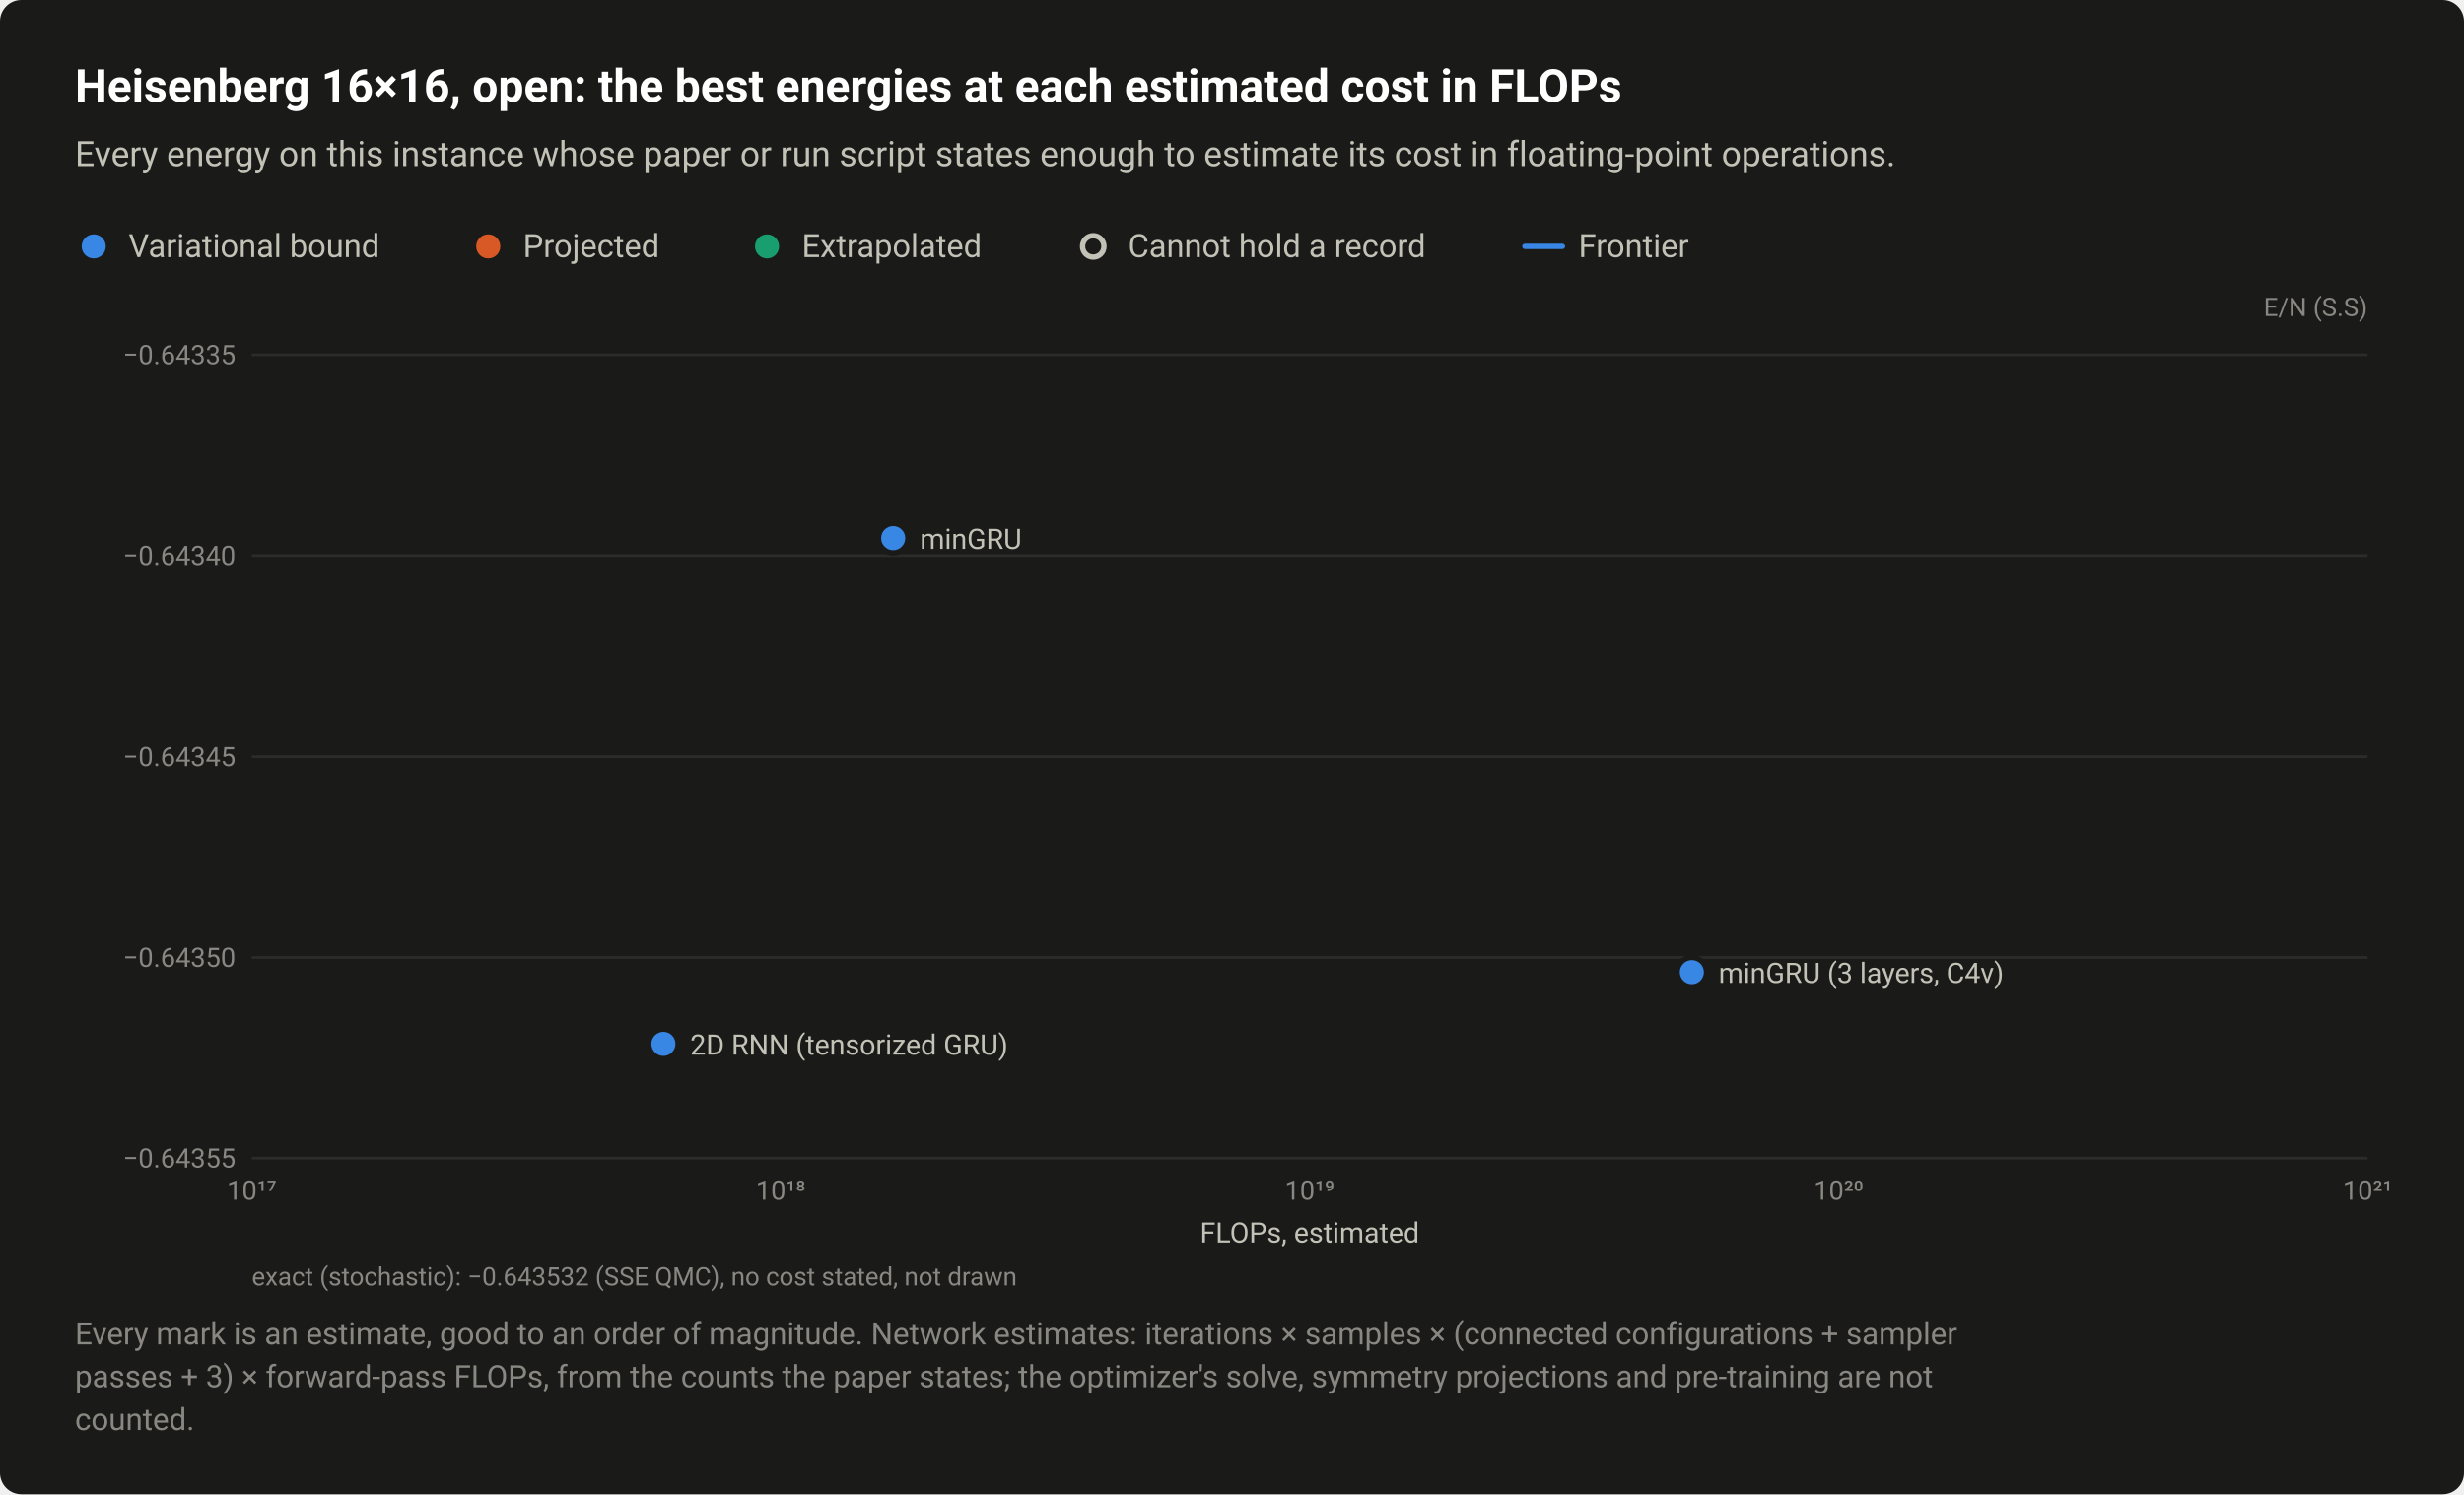
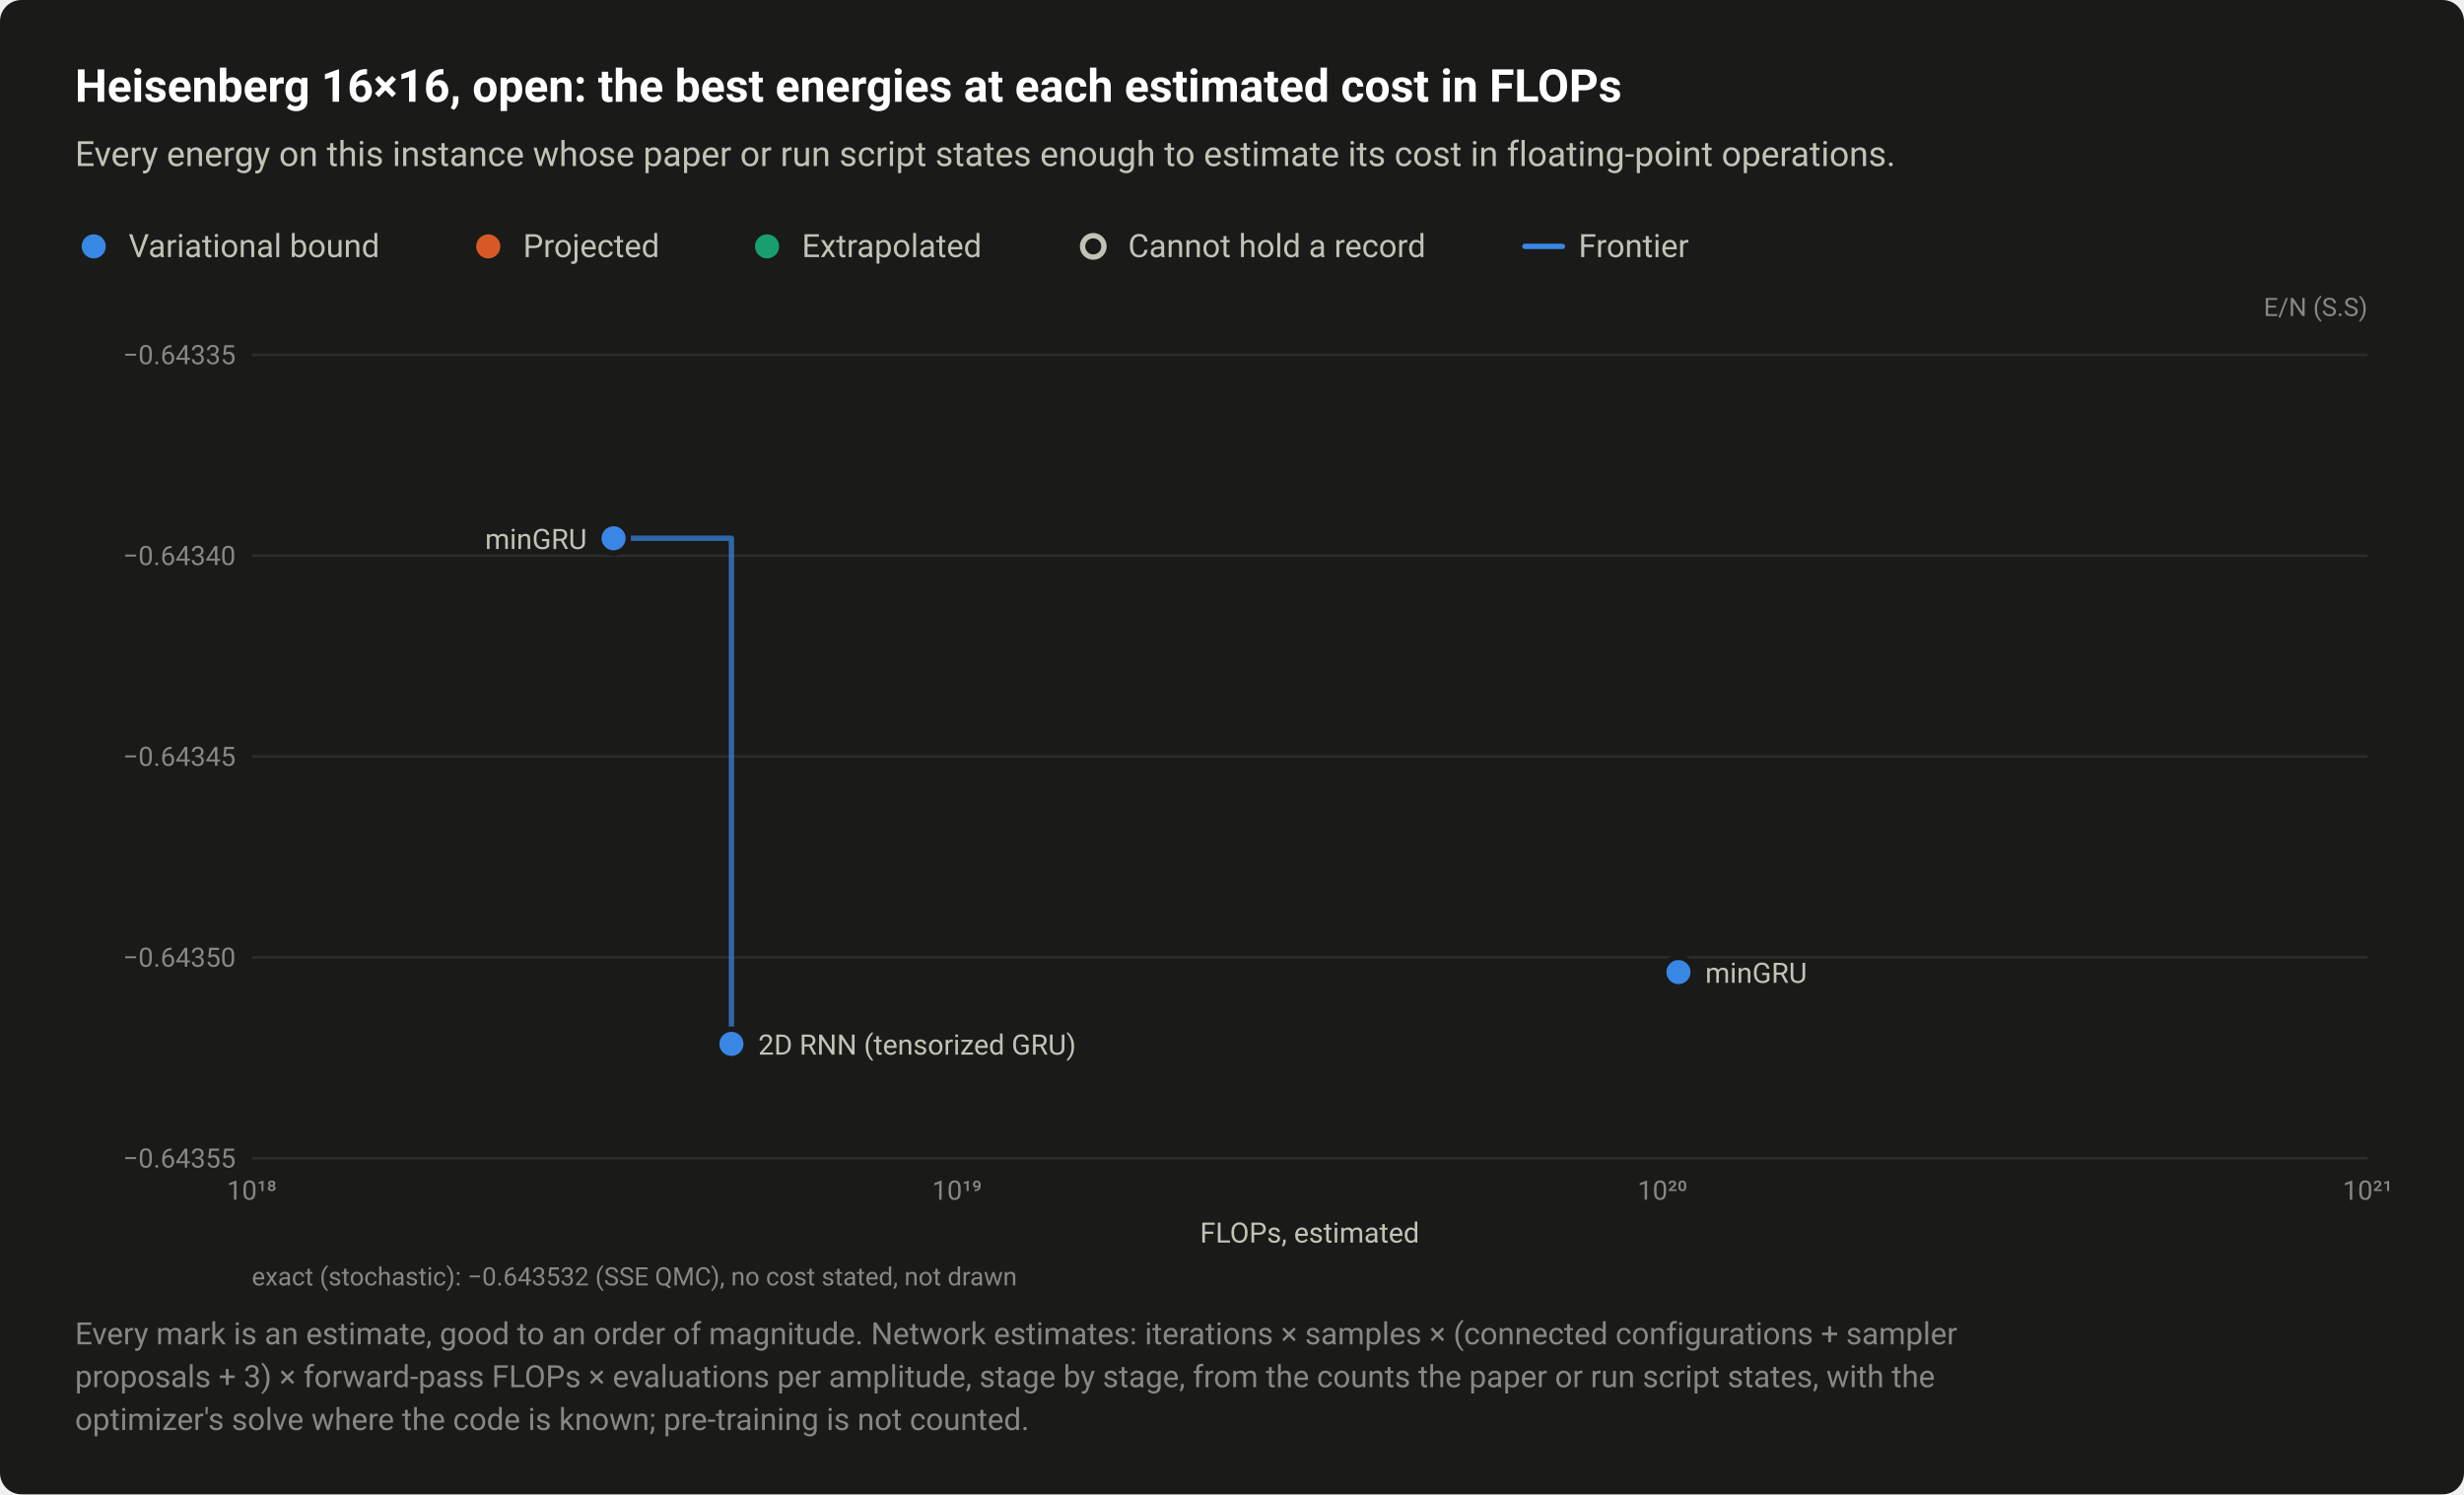
<svg xmlns="http://www.w3.org/2000/svg" width="920" height="558" viewBox="0 0 920 558" role="img" aria-labelledby="title desc">
  <style>text{font-family:system-ui,-apple-system,"Segoe UI",Roboto,"Helvetica Neue",Arial,sans-serif}</style>
  <rect width="920" height="558" rx="8" fill="#1a1a19" />
  <text x="28" y="38" font-size="17" fill="#ffffff" font-weight="600">Heisenberg 16×16, open: the best energies at each estimated cost in FLOPs</text>
  <text x="28" y="62" font-size="13" fill="#c3c2b7">Every energy on this instance whose paper or run script states enough to estimate its cost in floating-point operations.</text>
  <circle cx="35" cy="92" r="6.5" fill="#1a1a19" />
  <circle cx="35" cy="92" r="4.5" fill="#3987e5" />
  <text x="48" y="96" font-size="12" fill="#c3c2b7">Variational bound</text>
  <circle cx="182.3" cy="92" r="6.5" fill="#1a1a19" />
  <circle cx="182.3" cy="92" r="4.5" fill="#d95926" />
  <text x="195.3" y="96" font-size="12" fill="#c3c2b7">Projected</text>
  <circle cx="286.4" cy="92" r="6.5" fill="#1a1a19" />
  <circle cx="286.4" cy="92" r="4.5" fill="#199e70" />
  <text x="299.4" y="96" font-size="12" fill="#c3c2b7">Extrapolated</text>
  <circle cx="408.2" cy="92" r="6.5" fill="#1a1a19" />
  <circle cx="408.2" cy="92" r="4" fill="#1a1a19" stroke="#c3c2b7" stroke-width="2" />
  <text x="421.2" y="96" font-size="12" fill="#c3c2b7">Cannot hold a record</text>
  <path d="M569.36 92H583.36" stroke="#3987e5" stroke-width="2" stroke-linecap="round" />
  <text x="589.4" y="96" font-size="12" fill="#c3c2b7">Frontier</text>
  <text x="884" y="118" font-size="9.5" fill="#898781" text-anchor="end">E/N (S.S)</text>
  <path d="M94 432.5H884" stroke="#2c2c2a" stroke-width="1" />
  <text x="88" y="436" font-size="10" fill="#898781" text-anchor="end" style="font-variant-numeric:tabular-nums">−0.64355</text>
  <path d="M94 357.5H884" stroke="#2c2c2a" stroke-width="1" />
  <text x="88" y="361" font-size="10" fill="#898781" text-anchor="end" style="font-variant-numeric:tabular-nums">−0.64350</text>
  <path d="M94 282.5H884" stroke="#2c2c2a" stroke-width="1" />
  <text x="88" y="286" font-size="10" fill="#898781" text-anchor="end" style="font-variant-numeric:tabular-nums">−0.64345</text>
  <path d="M94 207.5H884" stroke="#2c2c2a" stroke-width="1" />
  <text x="88" y="211" font-size="10" fill="#898781" text-anchor="end" style="font-variant-numeric:tabular-nums">−0.64340</text>
  <path d="M94 132.5H884" stroke="#2c2c2a" stroke-width="1" />
  <text x="88" y="136" font-size="10" fill="#898781" text-anchor="end" style="font-variant-numeric:tabular-nums">−0.64335</text>
-   <text x="94" y="448" font-size="10" fill="#898781" text-anchor="middle" style="font-variant-numeric:tabular-nums">10¹⁷</text>
-   <text x="291.5" y="448" font-size="10" fill="#898781" text-anchor="middle" style="font-variant-numeric:tabular-nums">10¹⁸</text>
-   <text x="489" y="448" font-size="10" fill="#898781" text-anchor="middle" style="font-variant-numeric:tabular-nums">10¹⁹</text>
-   <text x="686.5" y="448" font-size="10" fill="#898781" text-anchor="middle" style="font-variant-numeric:tabular-nums">10²⁰</text>
+   <text x="94" y="448" font-size="10" fill="#898781" text-anchor="middle" style="font-variant-numeric:tabular-nums">10¹⁸</text>
+   <text x="357.3" y="448" font-size="10" fill="#898781" text-anchor="middle" style="font-variant-numeric:tabular-nums">10¹⁹</text>
+   <text x="620.7" y="448" font-size="10" fill="#898781" text-anchor="middle" style="font-variant-numeric:tabular-nums">10²⁰</text>
  <text x="884" y="448" font-size="10" fill="#898781" text-anchor="middle" style="font-variant-numeric:tabular-nums">10²¹</text>
+   <path d="M229.1 201H273.1V389.8" fill="none" stroke="#3987e5" stroke-width="2" stroke-linejoin="round" stroke-linecap="round" opacity="0.7" />
  <a class="pt" href="/instances/#r-Heisenberg_square_256_O-a2a6d206">
-     <circle cx="631.7" cy="363" r="6.5" fill="#1a1a19" />
-     <circle cx="631.7" cy="363" r="4.5" fill="#3987e5" />
+     <circle cx="626.7" cy="363" r="6.5" fill="#1a1a19" />
+     <circle cx="626.7" cy="363" r="4.5" fill="#3987e5" />
  </a>
  <a class="pt" href="/instances/#r-Heisenberg_square_256_O-20c03fb9">
-     <circle cx="333.5" cy="201" r="6.5" fill="#1a1a19" />
-     <circle cx="333.5" cy="201" r="4.5" fill="#3987e5" />
+     <circle cx="229.1" cy="201" r="6.5" fill="#1a1a19" />
+     <circle cx="229.1" cy="201" r="4.5" fill="#3987e5" />
  </a>
  <a class="pt" href="/instances/#r-Heisenberg_square_256_O-c4406e62">
-     <circle cx="247.7" cy="389.8" r="6.5" fill="#1a1a19" />
-     <circle cx="247.7" cy="389.8" r="4.5" fill="#3987e5" />
+     <circle cx="273.1" cy="389.8" r="6.5" fill="#1a1a19" />
+     <circle cx="273.1" cy="389.8" r="4.5" fill="#3987e5" />
  </a>
-   <text x="343.5" y="205" font-size="10.5" fill="#c3c2b7" text-anchor="start">minGRU</text>
-   <text x="641.7" y="367" font-size="10.5" fill="#c3c2b7" text-anchor="start">minGRU (3 layers, C4v)</text>
-   <text x="257.7" y="393.8" font-size="10.5" fill="#c3c2b7" text-anchor="start">2D RNN (tensorized GRU)</text>
+   <text x="219.1" y="205" font-size="10.5" fill="#c3c2b7" text-anchor="end">minGRU</text>
+   <text x="636.7" y="367" font-size="10.5" fill="#c3c2b7" text-anchor="start">minGRU</text>
+   <text x="283.1" y="393.8" font-size="10.5" fill="#c3c2b7" text-anchor="start">2D RNN (tensorized GRU)</text>
  <text x="489" y="464" font-size="10.5" fill="#c3c2b7" text-anchor="middle">FLOPs, estimated</text>
  <text x="94" y="480" font-size="9.5" fill="#898781">exact (stochastic): −0.643532 (SSE QMC), no cost stated, not drawn</text>
  <text x="28" y="502" font-size="11.5" fill="#898781">Every mark is an estimate, good to an order of magnitude. Network estimates: iterations × samples × (connected configurations + sampler</text>
-   <text x="28" y="518" font-size="11.5" fill="#898781">passes + 3) × forward-pass FLOPs, from the counts the paper states; the optimizer's solve, symmetry projections and pre-training are not</text>
-   <text x="28" y="534" font-size="11.5" fill="#898781">counted.</text>
+   <text x="28" y="518" font-size="11.5" fill="#898781">proposals + 3) × forward-pass FLOPs × evaluations per amplitude, stage by stage, from the counts the paper or run script states, with the</text>
+   <text x="28" y="534" font-size="11.5" fill="#898781">optimizer's solve where the code is known; pre-training is not counted.</text>
</svg>
